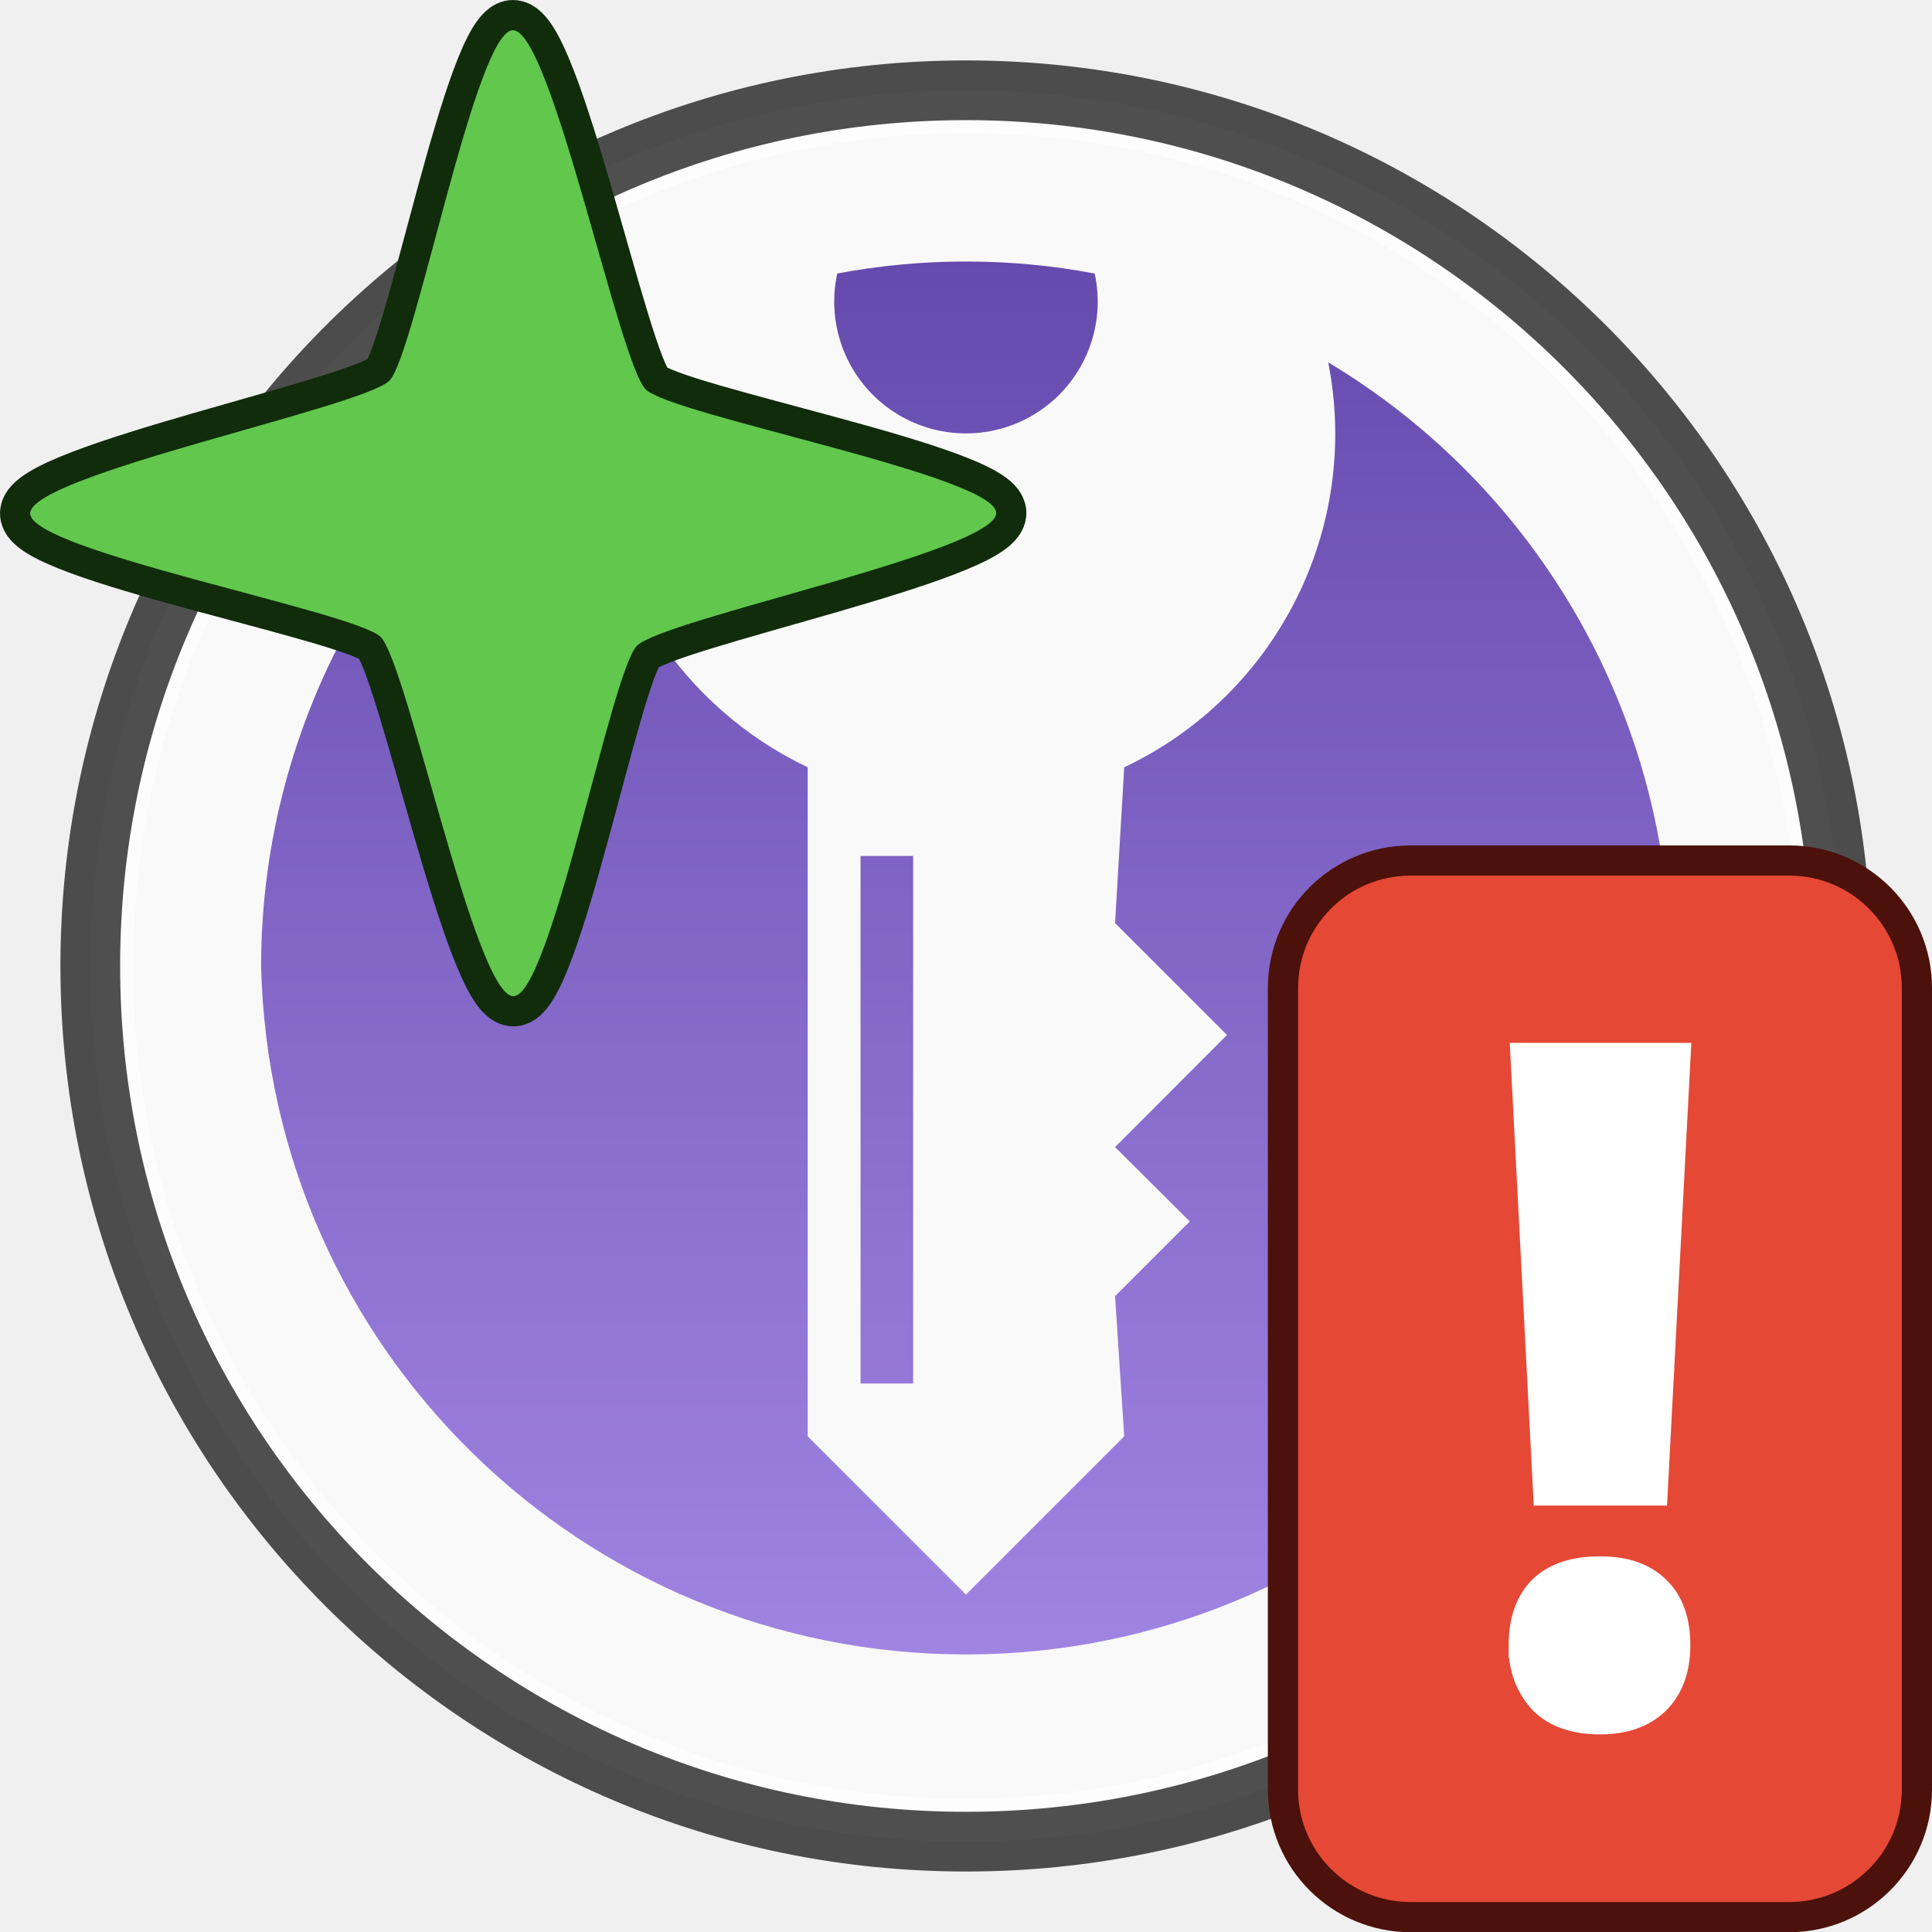
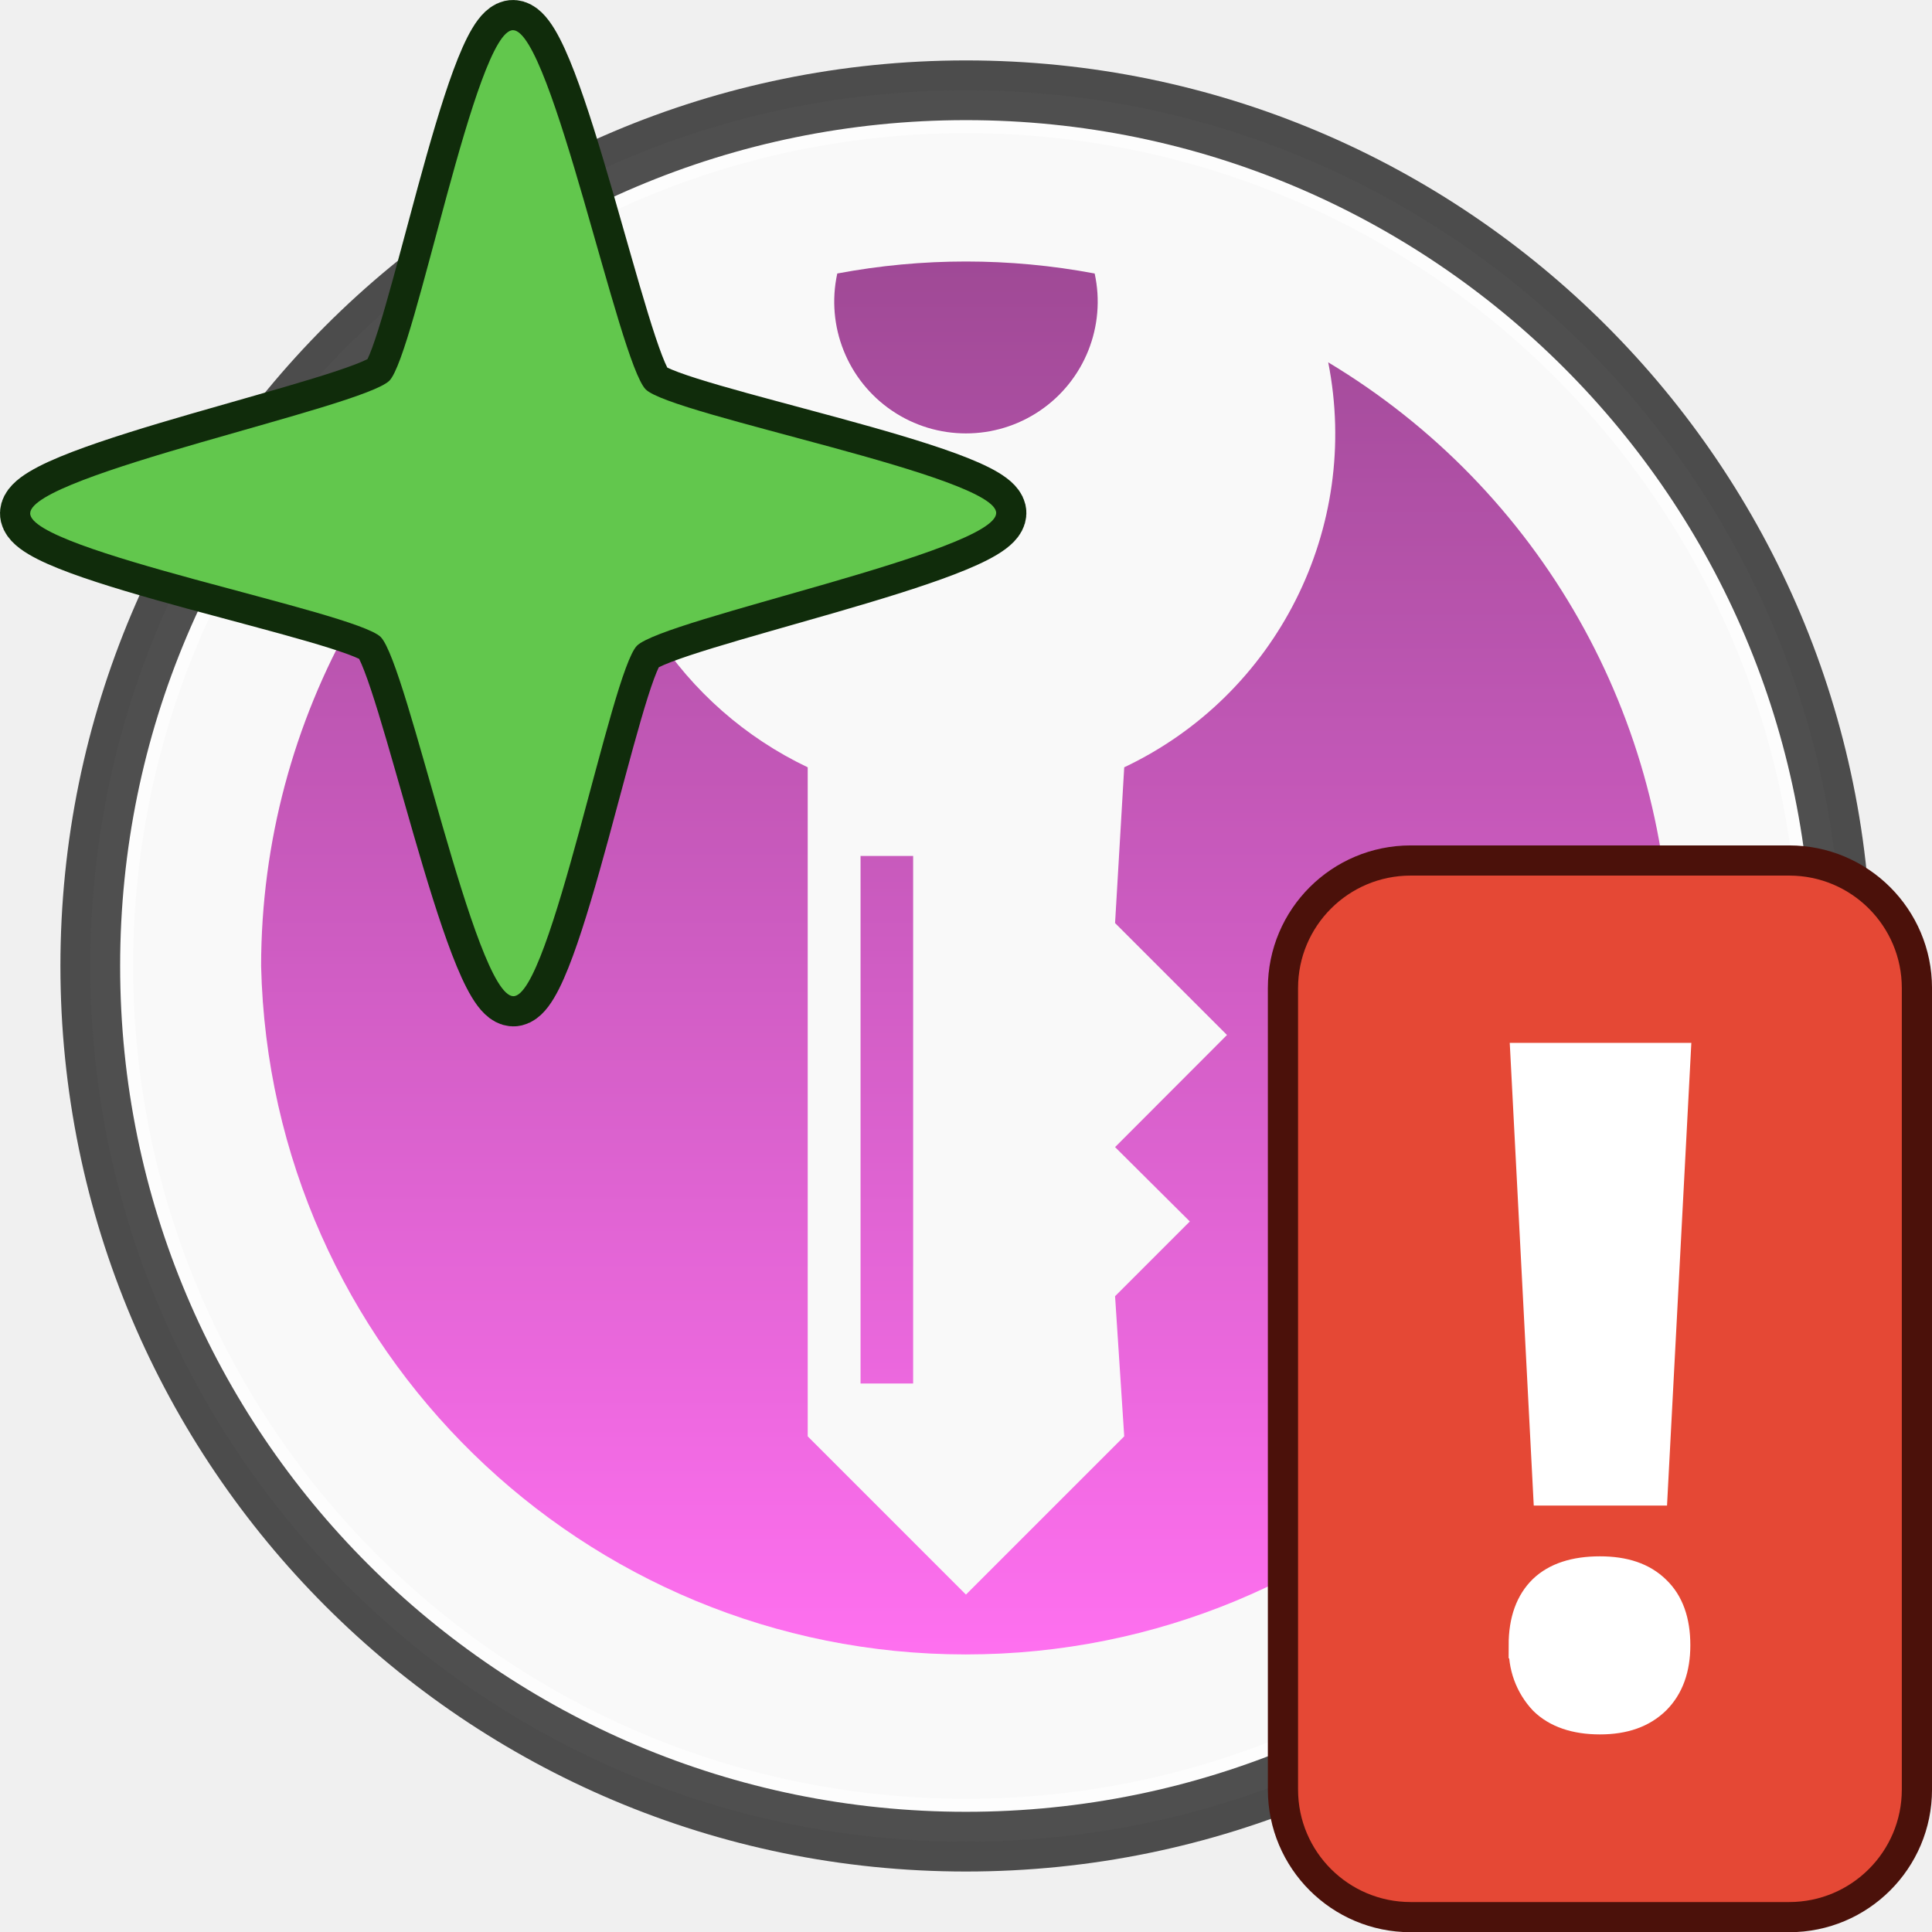
<svg xmlns="http://www.w3.org/2000/svg" xmlns:xlink="http://www.w3.org/1999/xlink" height="64" width="64" viewBox="0 0 64 64" xml:space="preserve">
  <defs>
    <linearGradient id="a">
-       <stop offset="0" style="stop-color:#5b3fa8;stop-opacity:1" />
-       <stop offset="1" style="stop-color:#9a7ce0;stop-opacity:1" />
+       <stop offset="0" style="stop-color:#993e8f;stop-opacity:1" />
+       <stop offset="1" style="stop-color:#ff67ef;stop-opacity:1" />
    </linearGradient>
    <linearGradient xlink:href="#a" id="b" x1="53.24" y1="12.75" x2="53.24" y2="86.36" gradientUnits="userSpaceOnUse" />
  </defs>
  <g transform="translate(.42 .42) scale(.63158)" style="display:inline">
    <circle r="45.93" style="opacity:.871;fill:#fff;fill-opacity:1;fill-rule:evenodd;stroke:#000;stroke-width:3.132;stroke-linecap:round;stroke-linejoin:round;stroke-miterlimit:4;stroke-dasharray:none;stroke-opacity:.784" cx="50" cy="50" />
    <circle style="opacity:1;fill:none;fill-opacity:1;fill-rule:evenodd;stroke:none;stroke-width:1.5;stroke-linecap:round;stroke-linejoin:round;stroke-miterlimit:4;stroke-dasharray:none;stroke-opacity:1" cx="50" cy="50" r="42.32" />
    <path style="opacity:1;fill:#f9f9f9;fill-opacity:1;fill-rule:evenodd;stroke:none;stroke-width:2.5;stroke-linecap:round;stroke-linejoin:round;stroke-miterlimit:4;stroke-dasharray:none;stroke-opacity:1" d="M50 6.32A43.68 43.68 0 0 0 6.32 50 43.68 43.68 0 0 0 50 93.68 43.68 43.68 0 0 0 93.68 50 43.68 43.68 0 0 0 50 6.32Zm0 6.72c2.26 0 4.52.22 6.75.64a6.92 6.92 0 1 1-13.5 0c2.23-.42 4.49-.64 6.75-.64Zm-19 5.3a19.36 19.36 0 0 0 10.7 21.24v35.09l8.3 8.3 8.3-8.3-.48-7.35 3.92-3.92-3.92-3.9 5.87-5.88-5.87-5.87.48-8.17A19.35 19.35 0 0 0 69 18.34 36.97 36.97 0 0 1 86.95 50a36.97 36.97 0 0 1-73.92 0c.01-12.98 6.83-25 17.97-31.67Zm13.46 25.9h2.77V71.9h-2.76V44.23z" />
    <path style="opacity:.94;fill:url(#b);fill-opacity:1;fill-rule:nonzero;stroke:none;stroke-width:.8;stroke-linecap:round;stroke-linejoin:round;stroke-miterlimit:4;stroke-dasharray:none;stroke-opacity:1" d="M56.75 13.68a6.91 6.91 0 1 1-13.5 0 36.48 36.48 0 0 1 13.5 0zM30.63 22.1c0 7.72 4.53 14.37 11.07 17.48v35.09l8.3 8.3 8.3-8.3-.48-7.35 3.92-3.92-3.92-3.9 5.87-5.88-5.87-5.87.48-8.17A19.35 19.35 0 0 0 69 18.34 36.97 36.97 0 0 1 86.95 50a36.97 36.97 0 0 1-73.92 0c.01-12.98 6.83-25 17.97-31.67a19.4 19.4 0 0 0-.38 3.77zm13.83 22.13h2.77V71.9h-2.76V44.24z" />
  </g>
  <g stroke="#0c0c0c" stroke-opacity=".8" style="display:inline;stroke:#34220a;stroke-width:1;stroke-opacity:1">
    <g style="display:inline;stroke:#34220a;stroke-width:.846;stroke-opacity:1">
      <path d="M17 33c-1.27-.04-3.5-11-4.39-11.9C11.74 20.25.96 18.24 1 17c.04-1.27 11-3.5 11.9-4.39C13.75 11.74 15.76.96 17 1c1.27.04 3.5 11 4.39 11.9.87.86 11.65 2.87 11.61 4.1-.04 1.27-11 3.5-11.9 4.39-.86.87-2.87 11.65-4.1 11.61z" display="inline" fill="#62c74d" stroke="none" style="display:inline;stroke:#102c0b;stroke-width:2;stroke-dasharray:none;stroke-opacity:1;paint-order:stroke fill markers" />
    </g>
    <g style="display:inline;stroke:#34220a;stroke-width:1;stroke-opacity:1">
      <rect x="39.15" y="22.7" width="20" height="34.04" ry="3.73" display="inline" fill="#e54835" stroke="none" style="display:inline;stroke:#4b110a;stroke-width:2.001;stroke-linecap:round;stroke-linejoin:round;stroke-dasharray:none;stroke-opacity:1;paint-order:stroke fill markers" transform="matrix(1 0 0 .9989 3.85 6.33)" />
      <path d="M54.81 49.44h-3.59l-.75-14.46h5.1zm-4.4 5.06c0-.83.23-1.45.67-1.88.44-.42 1.08-.63 1.92-.63.82 0 1.44.21 1.89.65.45.43.67 1.05.67 1.86 0 .78-.22 1.4-.67 1.85-.46.45-1.08.67-1.89.67-.82 0-1.46-.22-1.9-.65a2.5 2.5 0 0 1-.68-1.87z" display="inline" fill="#fff" stroke="#fff" style="display:inline;stroke:#fff;stroke-width:.869;stroke-opacity:1" />
    </g>
  </g>
</svg>
